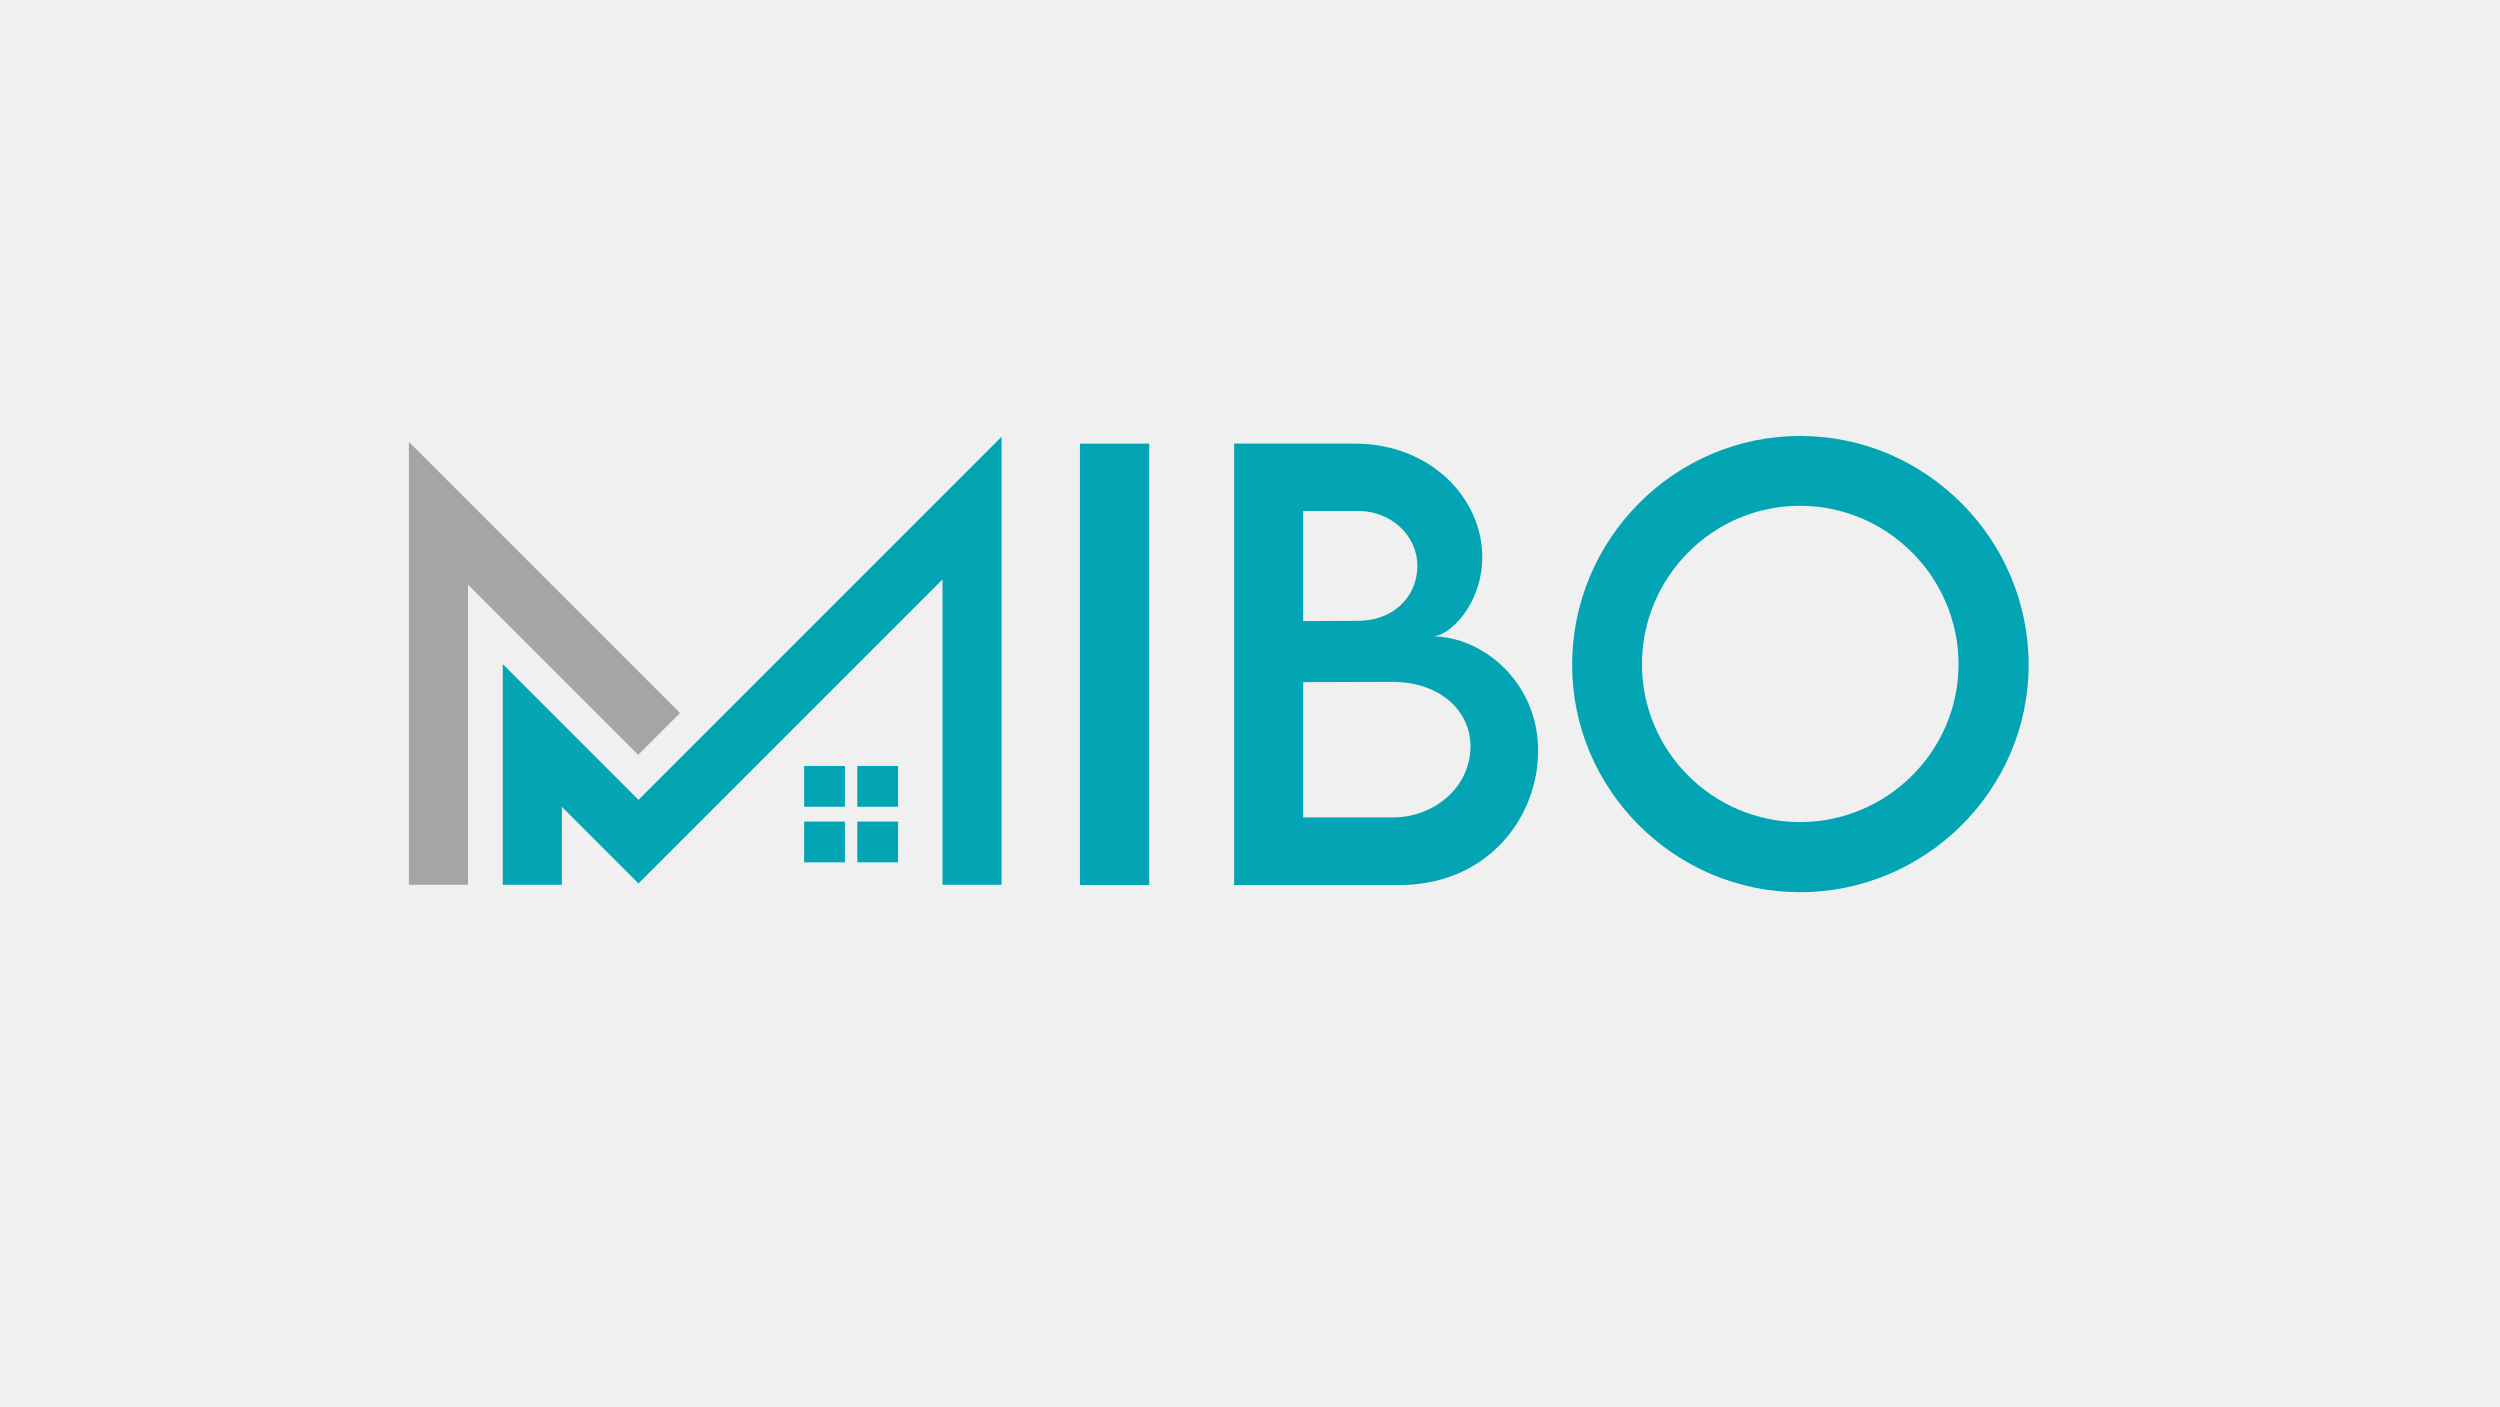
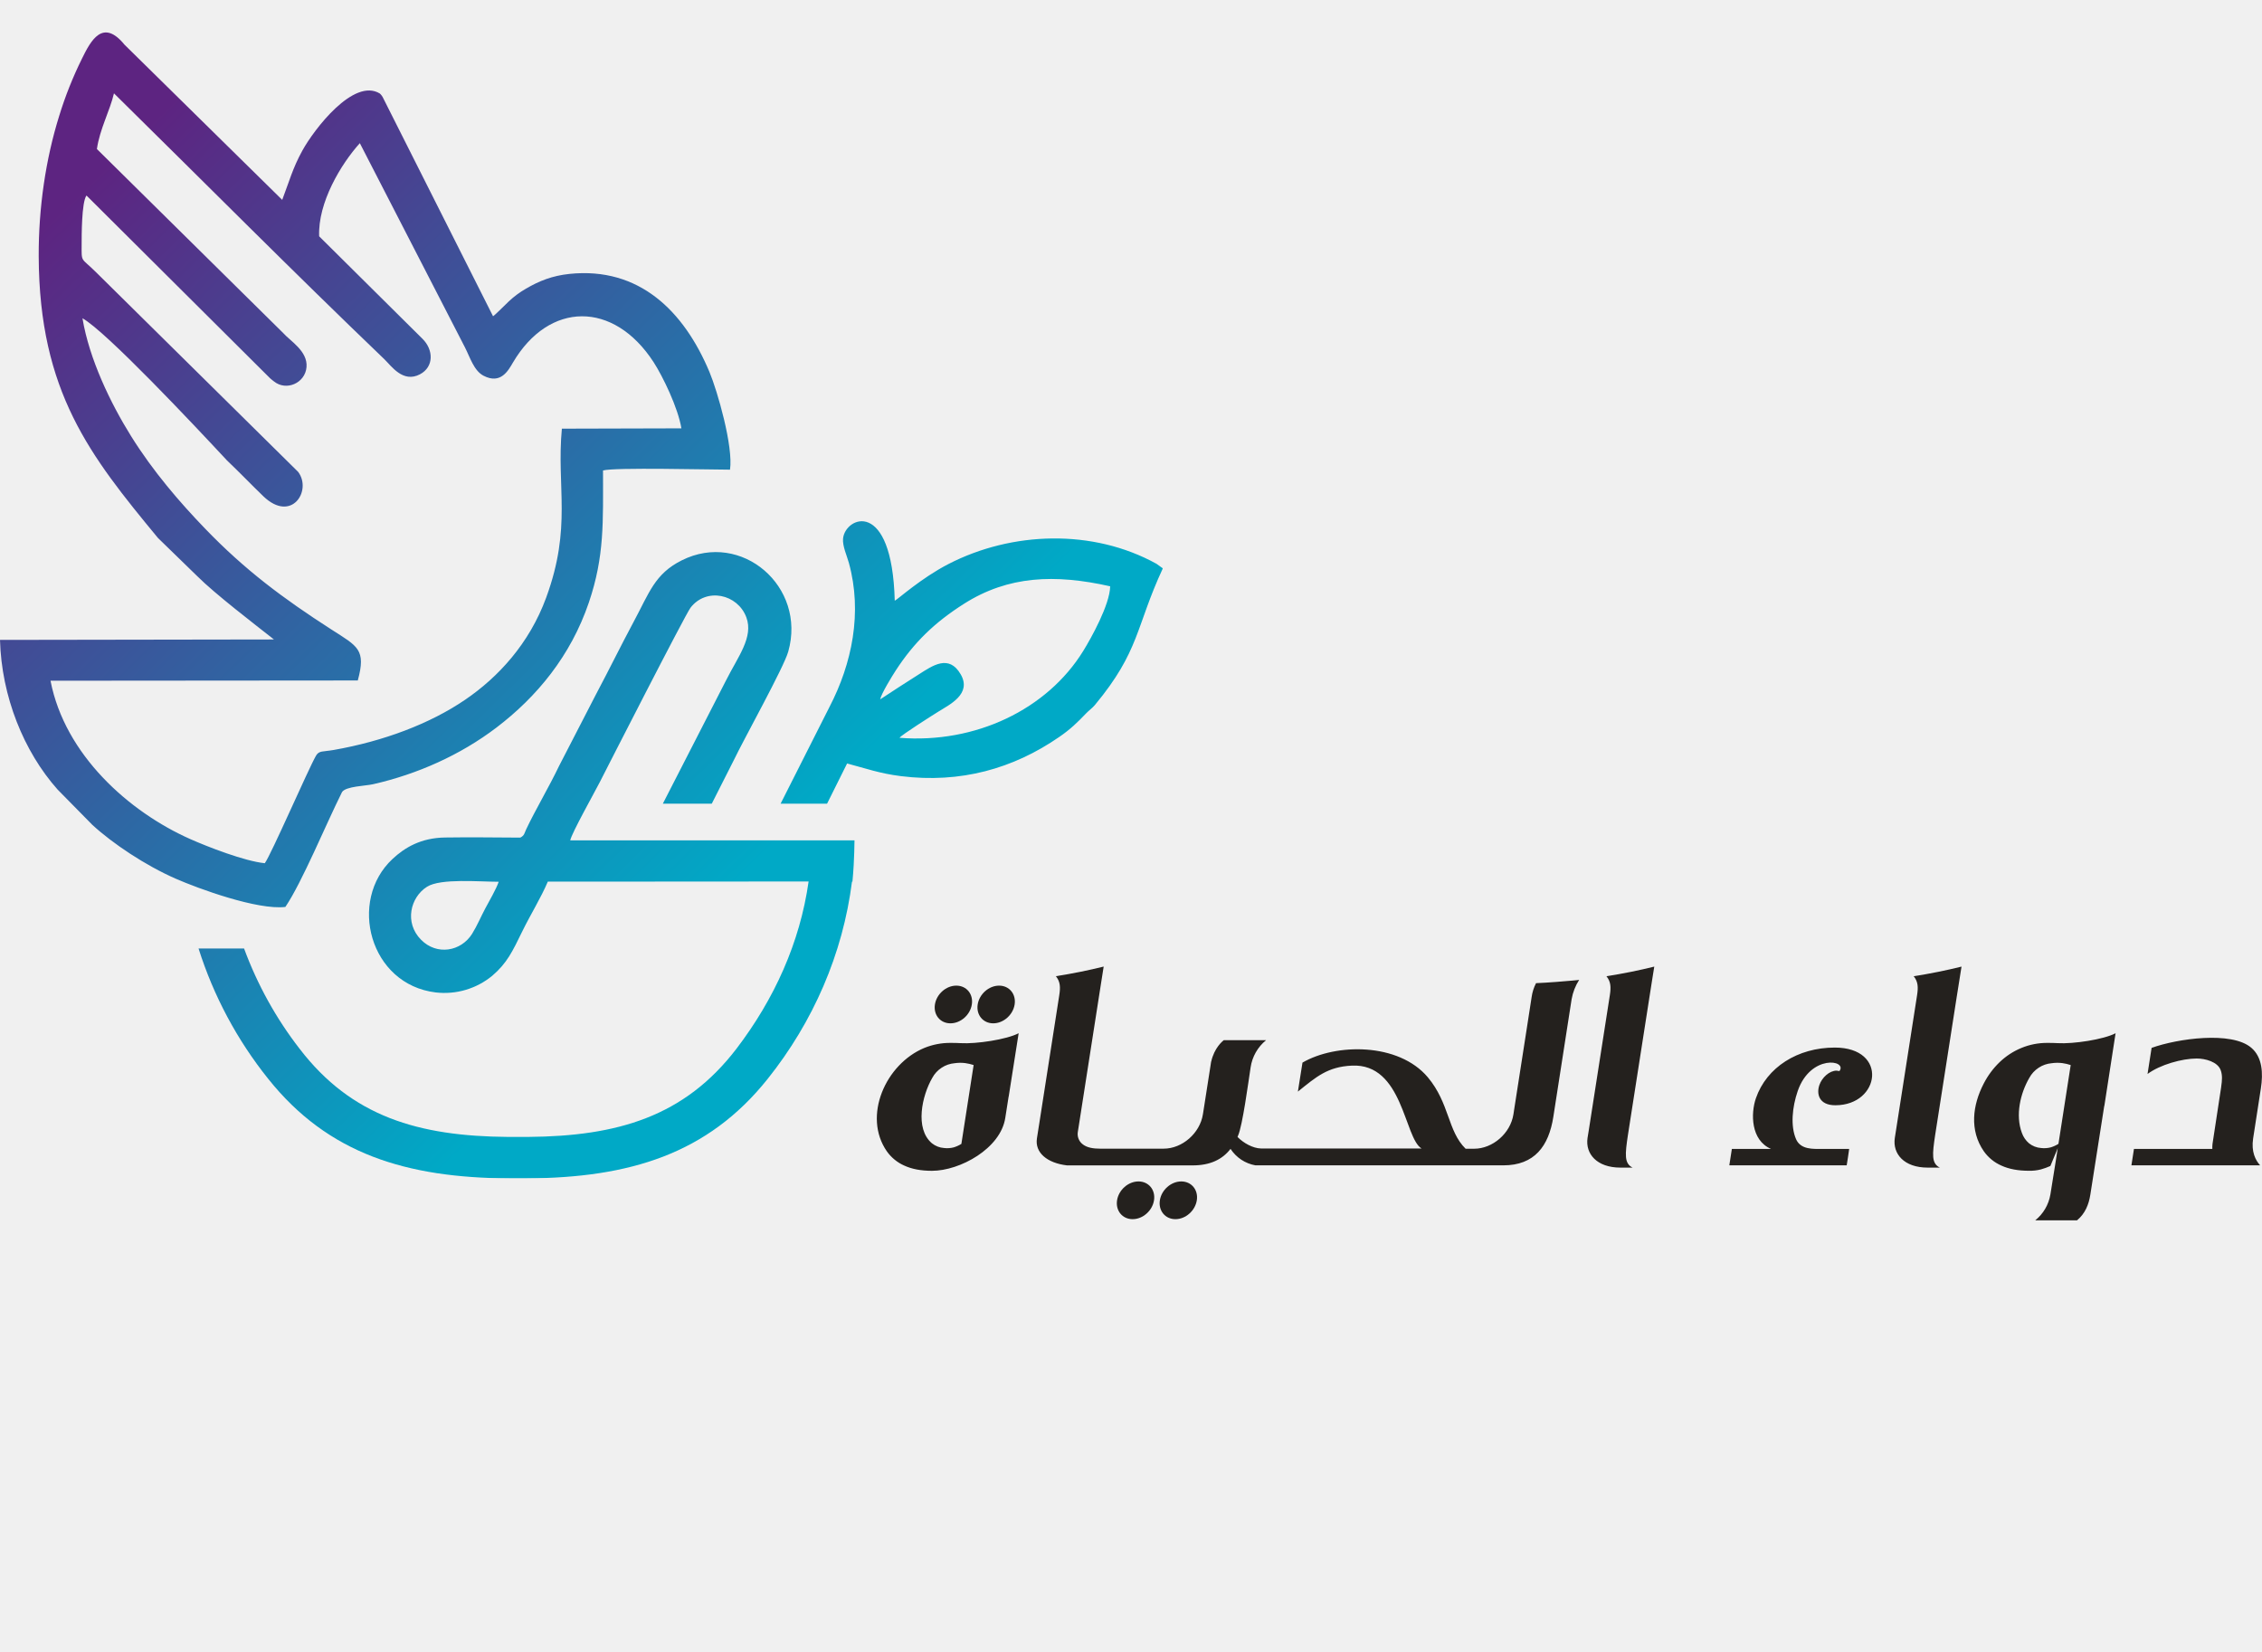
- <svg xmlns="http://www.w3.org/2000/svg" version="1.1" id="Layer_1" x="0px" y="0px" viewBox="0 0 1920 1080" style="enable-background:new 0 0 1920 1080;" xml:space="preserve">
-   <style type="text/css">
- 	.st0{fill:#03A4B3;}
- 	.st1{fill:#A5A5A5;}
- </style>
-   <g>
-     <g>
-       <path class="st0" d="M829.39,340.69h53.21v339.03h-53.21V340.69z" />
-       <path class="st0" d="M1181.27,576.46c0,51.95-39.33,103.27-106.63,103.27H947.82V340.69h92.54c58.47,0,98.01,42.06,98.01,87.07    c0,36.6-25.45,60.99-38.07,60.99C1138.37,488.76,1181.27,523.67,1181.27,576.46z M1000.82,392.43v84.55l42.06-0.21    c26.29,0.21,45.64-17.88,45.64-42.06s-21.03-42.27-45.01-42.27H1000.82z M1129.33,572.88c0-25.66-21.88-49.21-60.36-49.21    l-68.14,0.21v103.9h68.98C1100.3,627.78,1129.33,605.69,1129.33,572.88z" />
-       <path class="st0" d="M1207.4,510.63c0-96.74,78.66-175.82,175.19-175.82c96.32,0,175.4,79.08,175.4,175.82    c0,95.91-79.08,174.57-175.61,174.57C1286.05,685.19,1207.4,606.54,1207.4,510.63z M1504.15,510.21    c0-67.09-54.89-121.77-121.77-121.77c-66.88,0-121.35,54.68-121.35,121.77c0,66.67,54.47,121.14,121.35,121.14    C1449.26,631.35,1504.15,576.88,1504.15,510.21z" />
+ <svg xmlns="http://www.w3.org/2000/svg" width="63" height="46" viewBox="0 0 63 46" fill="none">
+   <g clip-path="url(#clip0_4801_10757)">
+     <mask id="mask0_4801_10757" style="mask-type:luminance" maskUnits="userSpaceOnUse" x="0" y="0" width="33" height="33">
+       <path fill-rule="evenodd" clip-rule="evenodd" d="M7.63 17.812L0 17.824C0.042 19.395 0.659 20.93 1.604 21.992L2.571 22.975C3.139 23.498 4.051 24.106 4.891 24.474C5.521 24.751 7.173 25.355 7.948 25.262C8.415 24.572 9.082 22.948 9.526 22.063C9.627 21.901 10.187 21.891 10.39 21.844C11.632 21.562 12.822 21.029 13.823 20.269C14.954 19.409 15.896 18.267 16.4 16.784C16.839 15.491 16.795 14.537 16.795 13.105C17.102 13.014 19.787 13.082 20.332 13.082C20.427 12.438 19.981 10.89 19.759 10.36C19.047 8.661 17.801 7.43 15.864 7.629C15.381 7.679 15.012 7.827 14.645 8.043C14.475 8.14 14.317 8.258 14.174 8.392C14.073 8.484 13.803 8.763 13.732 8.809L10.676 2.74C10.654 2.689 10.62 2.642 10.579 2.605C9.852 2.158 8.75 3.598 8.421 4.195C8.151 4.685 8.053 5.062 7.86 5.567L3.469 1.246C2.861 0.5 2.527 1.136 2.284 1.631C2.03 2.145 1.817 2.679 1.649 3.227C1.272 4.432 1.073 5.789 1.078 7.141C1.094 10.912 2.506 12.694 4.399 14.984L5.494 16.049C5.989 16.544 7.082 17.38 7.63 17.812ZM13.889 24.561C13.828 24.748 13.623 25.106 13.521 25.294C13.391 25.537 13.292 25.78 13.146 26.015C12.841 26.498 12.169 26.625 11.726 26.175C11.255 25.699 11.43 24.992 11.893 24.7C12.271 24.46 13.362 24.561 13.889 24.561ZM21.741 22.386H23.035L23.593 21.266C24.116 21.404 24.5 21.545 25.096 21.619C26.745 21.824 28.218 21.415 29.503 20.526C29.818 20.309 30.009 20.122 30.249 19.871C30.328 19.788 30.418 19.728 30.494 19.638C31.747 18.129 31.629 17.463 32.385 15.835C32.38 15.829 32.371 15.812 32.368 15.818L32.21 15.704C30.437 14.725 28.185 14.799 26.415 15.711C25.648 16.107 25 16.698 24.92 16.733C24.845 13.853 23.535 14.392 23.48 15.005C23.462 15.212 23.588 15.48 23.642 15.677C24.025 17.064 23.729 18.484 23.103 19.69L22.676 20.535L21.741 22.386ZM24.514 19.481C24.546 19.317 24.855 18.819 24.949 18.674C25.458 17.892 26.031 17.337 26.852 16.816C28.079 16.038 29.377 15.984 30.92 16.331C30.911 16.843 30.389 17.777 30.169 18.133C29.167 19.758 27.171 20.719 25.053 20.551C25.098 20.475 26 19.906 26.136 19.821C26.437 19.631 27.075 19.333 26.757 18.783C26.427 18.214 25.972 18.542 25.592 18.783C25.236 19.009 24.855 19.254 24.513 19.481H24.514ZM14.709 31.668C17.196 31.649 19.061 31.105 20.511 29.212C21.565 27.83 22.279 26.259 22.521 24.553L17.77 24.556H17.71H15.258C15.067 25.007 14.775 25.476 14.552 25.931C14.272 26.506 14.121 26.828 13.71 27.179C13.492 27.359 13.24 27.492 12.97 27.572C12.7 27.652 12.417 27.676 12.137 27.644C10.293 27.422 9.684 25.09 10.931 23.927C11.278 23.602 11.73 23.338 12.393 23.328C13.089 23.317 13.795 23.328 14.492 23.331C14.609 23.268 14.602 23.213 14.655 23.1C14.907 22.566 15.296 21.912 15.569 21.339L16.608 19.324C16.967 18.65 17.29 17.987 17.651 17.314C18.082 16.515 18.235 15.982 18.99 15.607C20.653 14.775 22.467 16.341 21.954 18.15C21.825 18.603 20.723 20.577 20.43 21.189L19.824 22.386H18.461L20.215 18.964C20.553 18.289 20.992 17.749 20.787 17.196C20.545 16.545 19.675 16.355 19.233 16.926C19.09 17.111 16.912 21.379 16.709 21.778C16.567 22.057 15.918 23.213 15.882 23.407H23.799C23.797 23.634 23.789 23.859 23.777 24.08V24.088C23.768 24.246 23.756 24.402 23.742 24.556H23.729C23.475 26.572 22.646 28.466 21.382 30.05C19.709 32.149 17.526 32.805 14.678 32.823C14.62 32.823 14.649 32.823 14.59 32.823C14.327 32.823 14.526 32.823 14.262 32.823C14.203 32.823 14.232 32.823 14.174 32.823C11.326 32.805 9.143 32.148 7.47 30.05C6.606 28.972 5.948 27.741 5.53 26.42H6.798C7.168 27.425 7.689 28.367 8.344 29.212C9.794 31.105 11.659 31.649 14.146 31.668C14.486 31.67 14.365 31.67 14.705 31.668H14.709ZM6.319 12.822C6.665 13.151 6.995 13.496 7.334 13.823C8.123 14.578 8.696 13.661 8.303 13.143L2.677 7.585C2.246 7.156 2.272 7.332 2.274 6.796C2.274 6.591 2.271 5.627 2.409 5.446L7.519 10.533C7.552 10.566 7.591 10.592 7.626 10.621C7.972 10.904 8.5 10.671 8.537 10.226C8.575 9.78 8.081 9.497 7.891 9.28L2.699 4.151C2.777 3.598 3.063 3.08 3.174 2.6C5.678 5.065 8.168 7.574 10.703 10.004C10.903 10.197 11.222 10.675 11.696 10.426C12.09 10.219 12.076 9.741 11.766 9.436L8.889 6.582C8.851 5.646 9.494 4.572 10.022 3.988L12.95 9.677C13.092 9.955 13.2 10.326 13.466 10.465C13.95 10.718 14.159 10.314 14.286 10.099C15.292 8.392 17.09 8.374 18.202 10.085C18.461 10.484 18.883 11.356 18.978 11.931L15.649 11.94C15.496 13.575 15.934 14.674 15.213 16.643C14.741 17.933 13.869 18.868 12.959 19.488C11.982 20.156 10.686 20.646 9.287 20.891C8.993 20.942 8.886 20.903 8.802 21.048C8.586 21.421 7.553 23.803 7.375 24.044C6.815 23.989 5.781 23.586 5.295 23.37C3.597 22.615 1.807 21.03 1.407 18.961L9.965 18.954C10.2 18.087 9.968 18.008 9.222 17.529C7.884 16.668 6.816 15.872 5.707 14.719C5.008 13.994 4.265 13.133 3.653 12.152C3.073 11.224 2.483 9.99 2.297 8.865C2.957 9.236 5.379 11.81 6.319 12.822Z" fill="white" />
+     </mask>
+     <g mask="url(#mask0_4801_10757)">
+       <path d="M32.383 0.5H0V32.823H32.383V0.5Z" fill="url(#paint0_linear_4801_10757)" />
    </g>
-     <g>
-       <polygon class="st0" points="730.47,374.15 730.47,374.15 490.35,614.28 386.13,510.07 386.13,679.53 431.51,679.53     431.51,619.63 490.34,678.46 723.83,444.98 723.83,679.53 769.21,679.53 769.21,335.41   " />
-       <polygon class="st1" points="522.24,547.62 314.04,339.42 314.04,679.53 359.42,679.53 359.42,448.98 490.15,579.71   " />
-     </g>
-     <rect x="617.59" y="588.27" class="st0" width="31.3" height="31.31" />
-     <rect x="617.59" y="630.96" class="st0" width="31.3" height="31.31" />
-     <rect x="658.42" y="588.27" class="st0" width="31.3" height="31.31" />
-     <rect x="658.42" y="630.96" class="st0" width="31.3" height="31.31" />
+     <path d="M57.331 31.861L57.672 29.666C57.595 29.641 57.517 29.623 57.438 29.612C57.339 29.599 57.24 29.601 57.142 29.615C57.012 29.626 56.888 29.669 56.779 29.741C56.671 29.812 56.581 29.909 56.519 30.024C56.268 30.457 56.127 31.062 56.313 31.558C56.353 31.669 56.42 31.768 56.51 31.845C56.606 31.922 56.723 31.968 56.846 31.977C56.936 31.988 57.028 31.982 57.116 31.959C57.192 31.936 57.264 31.903 57.331 31.861ZM26.776 31.861L27.117 29.666C27.041 29.641 26.962 29.623 26.883 29.612C26.785 29.599 26.685 29.601 26.587 29.615C26.458 29.626 26.333 29.669 26.225 29.741C26.116 29.812 26.027 29.909 25.965 30.024C25.681 30.513 25.471 31.435 25.955 31.845C26.052 31.922 26.17 31.969 26.293 31.977C26.383 31.988 26.475 31.982 26.563 31.959C26.639 31.936 26.711 31.903 26.778 31.861H26.776ZM28.091 30.547L27.998 31.14C27.867 31.991 26.739 32.612 25.956 32.612C25.653 32.612 25.398 32.564 25.189 32.468C24.994 32.383 24.825 32.245 24.701 32.071C24.02 31.092 24.663 29.636 25.747 29.188C25.979 29.094 26.226 29.047 26.476 29.049C26.581 29.049 26.675 29.051 26.756 29.056C27.192 29.082 28.035 28.955 28.371 28.78C28.296 29.242 28.218 29.743 28.093 30.547H28.091ZM51.433 32.46H48.164L48.235 32.002H49.325C48.759 31.759 48.759 31.013 48.904 30.592C49.202 29.728 50.069 29.179 51.101 29.179C52.598 29.179 52.37 30.786 51.117 30.786C50.655 30.786 50.589 30.465 50.672 30.224C50.744 30.013 50.953 29.822 51.15 29.822C51.177 29.824 51.204 29.828 51.231 29.834C51.461 29.522 50.424 29.36 50.069 30.39C49.914 30.84 49.865 31.365 50.022 31.729C50.152 32.029 50.508 32.002 50.739 32.002H51.502C51.484 32.153 51.456 32.309 51.433 32.46ZM62.753 31.71C62.696 32.082 62.82 32.32 62.948 32.46H59.363L59.434 32.002H61.617C61.615 31.956 61.616 31.911 61.621 31.866C61.709 31.279 61.767 30.895 61.858 30.311L61.864 30.27V30.262C61.888 30.103 61.902 29.949 61.849 29.807C61.764 29.575 61.42 29.484 61.181 29.484C60.778 29.484 60.161 29.655 59.812 29.915L59.925 29.188C60.646 28.928 62.153 28.716 62.7 29.183C63.013 29.448 63.034 29.894 62.968 30.32L62.753 31.71ZM45.341 31.609C45.513 30.518 45.763 28.893 45.935 27.802L46.01 27.323L46.074 26.924C45.656 27.028 45.209 27.119 44.742 27.192C44.864 27.343 44.872 27.495 44.836 27.723C44.666 28.8 44.419 30.411 44.249 31.488L44.215 31.698C44.151 32.139 44.474 32.523 45.132 32.523H45.47C45.234 32.405 45.259 32.157 45.341 31.608V31.609ZM30.053 31.313C30.222 30.239 30.443 28.798 30.601 27.802L30.676 27.323L30.739 26.923C30.322 27.027 29.875 27.118 29.408 27.191C29.53 27.343 29.538 27.494 29.502 27.722C29.341 28.743 29.11 30.243 28.942 31.314L28.926 31.415L28.88 31.709C28.819 32.103 29.16 32.395 29.717 32.461H33.22C33.709 32.461 34.047 32.293 34.272 32.001C34.351 32.121 34.453 32.224 34.572 32.303C34.692 32.382 34.826 32.435 34.966 32.46H41.868C42.738 32.46 43.136 31.925 43.263 31.107L43.772 27.831C43.806 27.64 43.877 27.457 43.982 27.294C43.922 27.301 44.005 27.294 43.8 27.313C43.596 27.332 43.111 27.372 42.781 27.385C42.718 27.507 42.677 27.638 42.658 27.774L42.526 28.628L42.168 30.928L42.16 30.983L42.151 31.039C42.069 31.57 41.572 31.997 41.057 31.997H40.819C40.316 31.504 40.374 30.731 39.767 30.007C38.948 29.034 37.2 29.06 36.276 29.598L36.148 30.406C36.663 29.991 36.977 29.714 37.651 29.682C39.079 29.614 39.109 31.701 39.592 31.99H35.121C34.895 31.986 34.632 31.838 34.467 31.669L34.481 31.634C34.607 31.355 34.769 30.135 34.831 29.733C34.875 29.434 35.029 29.163 35.262 28.974H34.083C34.057 28.996 33.82 29.179 33.733 29.574V29.563L33.716 29.674L33.512 30.981L33.503 31.036C33.421 31.567 32.925 31.995 32.41 31.995H30.636C30.461 31.995 30.266 31.972 30.139 31.86C30.093 31.821 30.058 31.77 30.037 31.714C30.016 31.657 30.009 31.596 30.018 31.535L30.053 31.313ZM53.898 31.609C54.071 30.518 54.32 28.893 54.492 27.802L54.568 27.323L54.631 26.924C54.213 27.028 53.767 27.119 53.299 27.192C53.421 27.343 53.429 27.495 53.393 27.723C53.223 28.8 52.976 30.411 52.806 31.488L52.773 31.698C52.708 32.139 53.031 32.523 53.689 32.523H54.027C53.791 32.405 53.816 32.157 53.898 31.608V31.609ZM32.9 32.908C33.184 32.908 33.378 33.143 33.333 33.433C33.288 33.724 33.021 33.959 32.737 33.959C32.453 33.959 32.259 33.724 32.304 33.433C32.349 33.143 32.616 32.908 32.9 32.908ZM31.708 32.908C31.992 32.908 32.186 33.143 32.141 33.433C32.096 33.724 31.829 33.959 31.545 33.959C31.261 33.959 31.067 33.724 31.112 33.433C31.157 33.143 31.424 32.908 31.709 32.908H31.708ZM27.826 27.454C28.11 27.454 28.304 27.689 28.259 27.979C28.214 28.269 27.947 28.504 27.663 28.504C27.379 28.504 27.185 28.269 27.23 27.979C27.275 27.689 27.542 27.454 27.826 27.454ZM26.634 27.454C26.919 27.454 27.112 27.689 27.067 27.979C27.022 28.269 26.756 28.504 26.471 28.504C26.187 28.504 25.994 28.269 26.039 27.979C26.084 27.689 26.351 27.454 26.634 27.454ZM58.606 30.805L58.219 33.276C58.176 33.551 58.074 33.804 57.849 33.991H56.685C56.909 33.811 57.06 33.553 57.107 33.268L57.254 32.351L57.311 31.982L57.106 32.478C57.021 32.516 56.933 32.548 56.843 32.573C56.734 32.601 56.622 32.613 56.51 32.611C56.207 32.611 55.951 32.563 55.742 32.467C55.547 32.382 55.378 32.245 55.254 32.07C54.847 31.484 54.939 30.779 55.249 30.183C55.364 29.959 55.514 29.756 55.695 29.583C55.871 29.415 56.076 29.281 56.301 29.189C56.532 29.094 56.779 29.047 57.029 29.049C57.135 29.049 57.228 29.051 57.309 29.056C57.746 29.082 58.588 28.955 58.922 28.78C58.851 29.242 58.733 30.002 58.609 30.806L58.606 30.805Z" fill="#24211E" />
  </g>
+   <defs>
+     <linearGradient id="paint0_linear_4801_10757" x1="3.787" y1="3.763" x2="22.394" y2="22.748" gradientUnits="userSpaceOnUse">
+       <stop stop-color="#5D2481" />
+       <stop offset="1" stop-color="#00A9C6" />
+     </linearGradient>
+     <clipPath id="clip0_4801_10757">
+       <rect width="63" height="45" fill="white" transform="translate(0 0.5)" />
+     </clipPath>
+   </defs>
</svg>
